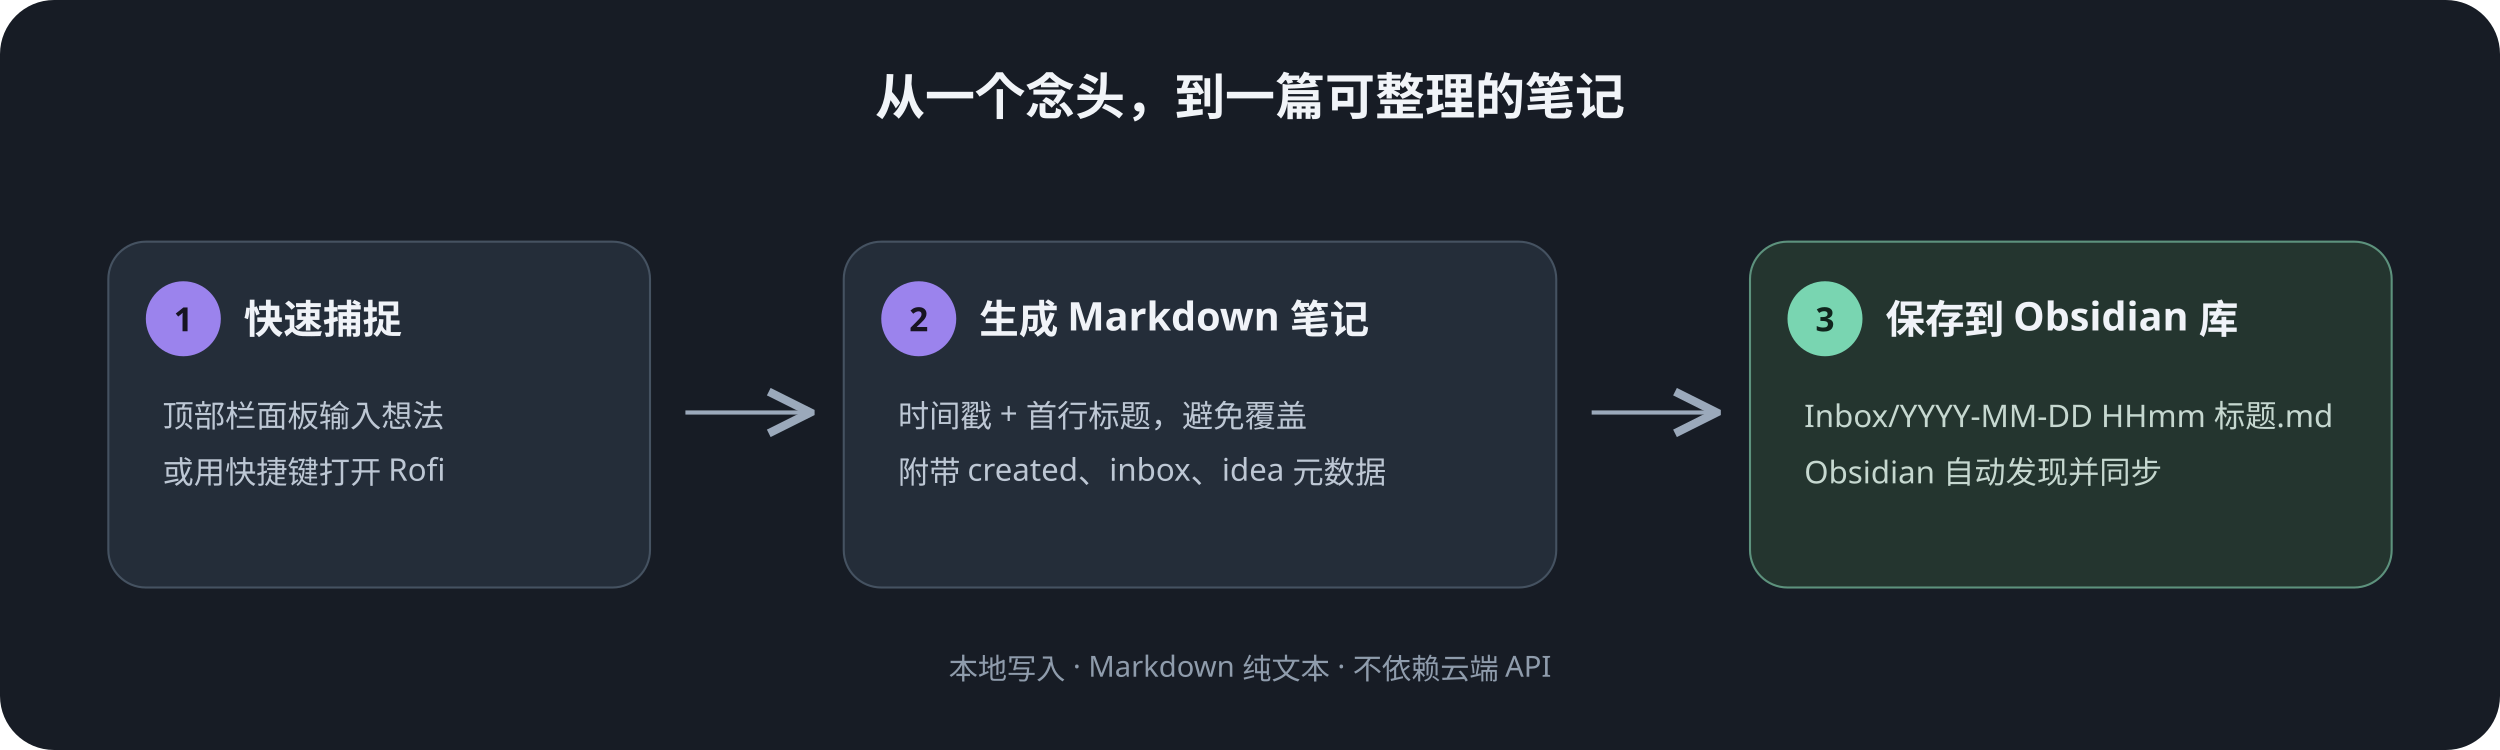
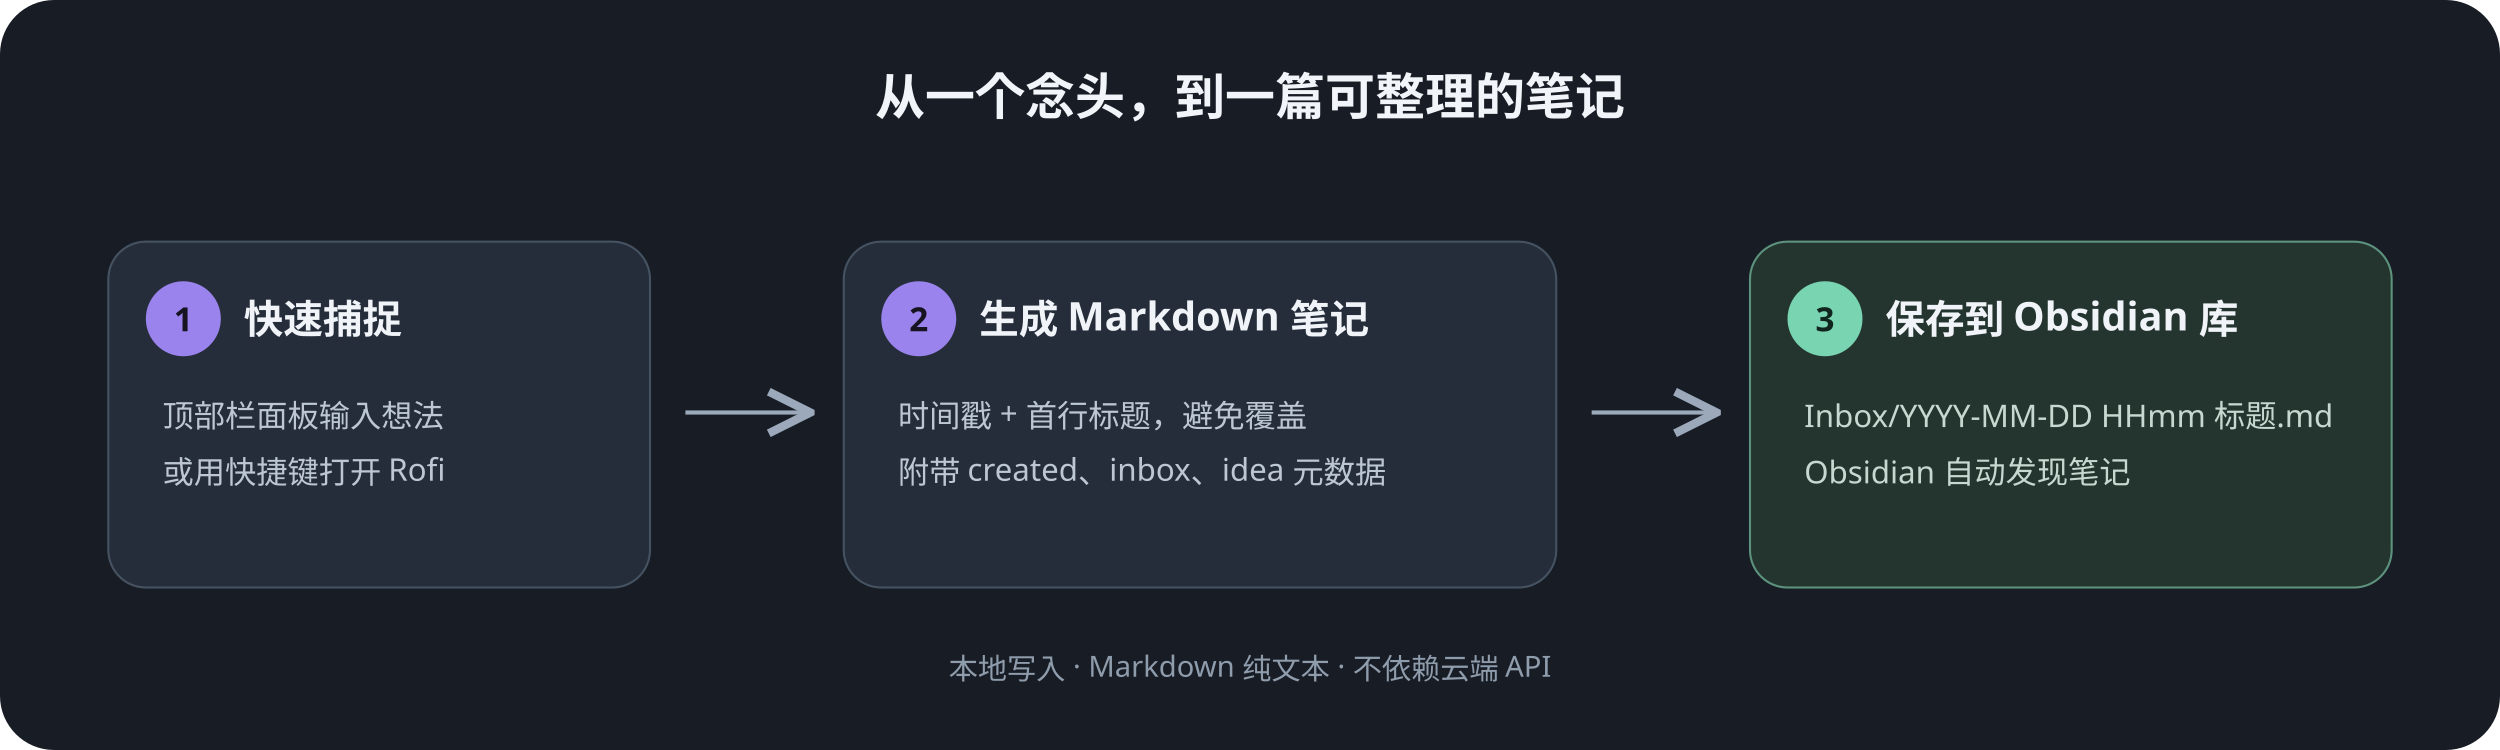
<svg xmlns="http://www.w3.org/2000/svg" width="1200" height="360" viewBox="0 0 1200 360" role="img" aria-labelledby="title desc">
  <defs>
    <marker id="arrow" markerWidth="12" markerHeight="12" refX="10" refY="6" orient="auto">
      <path d="M1 1 11 6 1 11" fill="none" stroke="#9ba9bb" stroke-width="2" />
    </marker>
  </defs>
  <rect width="1200" height="360" rx="26" fill="#171c25" />
  <text x="600" y="55" text-anchor="middle" fill="#f1f4f8" font-family="sans-serif" font-size="24" font-weight="700">从一个念头，到一篇可整理的笔记</text>
  <g font-family="sans-serif">
    <rect x="52" y="116" width="260" height="166" rx="18" fill="#242d39" stroke="#455261" />
    <circle cx="88" cy="153" r="18" fill="#9b83ed" />
    <text x="88" y="159" text-anchor="middle" fill="#171421" font-size="16" font-weight="700">1</text>
    <text x="117" y="160" fill="#f0f3f8" font-size="19" font-weight="700">快速捕捉</text>
    <text x="78" y="205" fill="#bdc7d4" font-size="15">顶部栏面板输入想法</text>
    <text x="78" y="232" fill="#bdc7d4" font-size="15">或用快捷键打开 Rofi</text>
    <path d="M329 198h58" stroke="#9ba9bb" stroke-width="2" marker-end="url(#arrow)" />
    <rect x="405" y="116" width="342" height="166" rx="18" fill="#242d39" stroke="#455261" />
    <circle cx="441" cy="153" r="18" fill="#9b83ed" />
    <text x="441" y="159" text-anchor="middle" fill="#171421" font-size="16" font-weight="700">2</text>
    <text x="470" y="160" fill="#f0f3f8" font-size="19" font-weight="700">生成 Markdown 笔记</text>
    <text x="431" y="205" fill="#bdc7d4" font-size="15">时间戳 + 首行标题，避免覆盖</text>
    <text x="431" y="232" fill="#bdc7d4" font-size="15">附带 created、inbox、idea 元数据</text>
    <path d="M764 198h58" stroke="#9ba9bb" stroke-width="2" marker-end="url(#arrow)" />
    <rect x="840" y="116" width="308" height="166" rx="18" fill="#24352f" stroke="#5d927d" />
    <circle cx="876" cy="153" r="18" fill="#79d5b1" />
    <text x="876" y="159" text-anchor="middle" fill="#10251d" font-size="16" font-weight="700">3</text>
    <text x="905" y="160" fill="#f0f3f8" font-size="19" font-weight="700">保存到 Obsidian 库</text>
    <text x="866" y="205" fill="#c6d8d0" font-size="15">Inbox/YYYY-MM-DD HHmm 标题.md</text>
-     <text x="866" y="232" fill="#c6d8d0" font-size="15">Obsidian 自动发现并同步</text>
+     <text x="866" y="232" fill="#c6d8d0" font-size="15">Obsidian 自动发现笔记</text>
    <text x="600" y="326" text-anchor="middle" fill="#8f9cac" font-size="14">本地写入 · Markdown 纯文本 · 不依赖云端 API</text>
  </g>
</svg>
